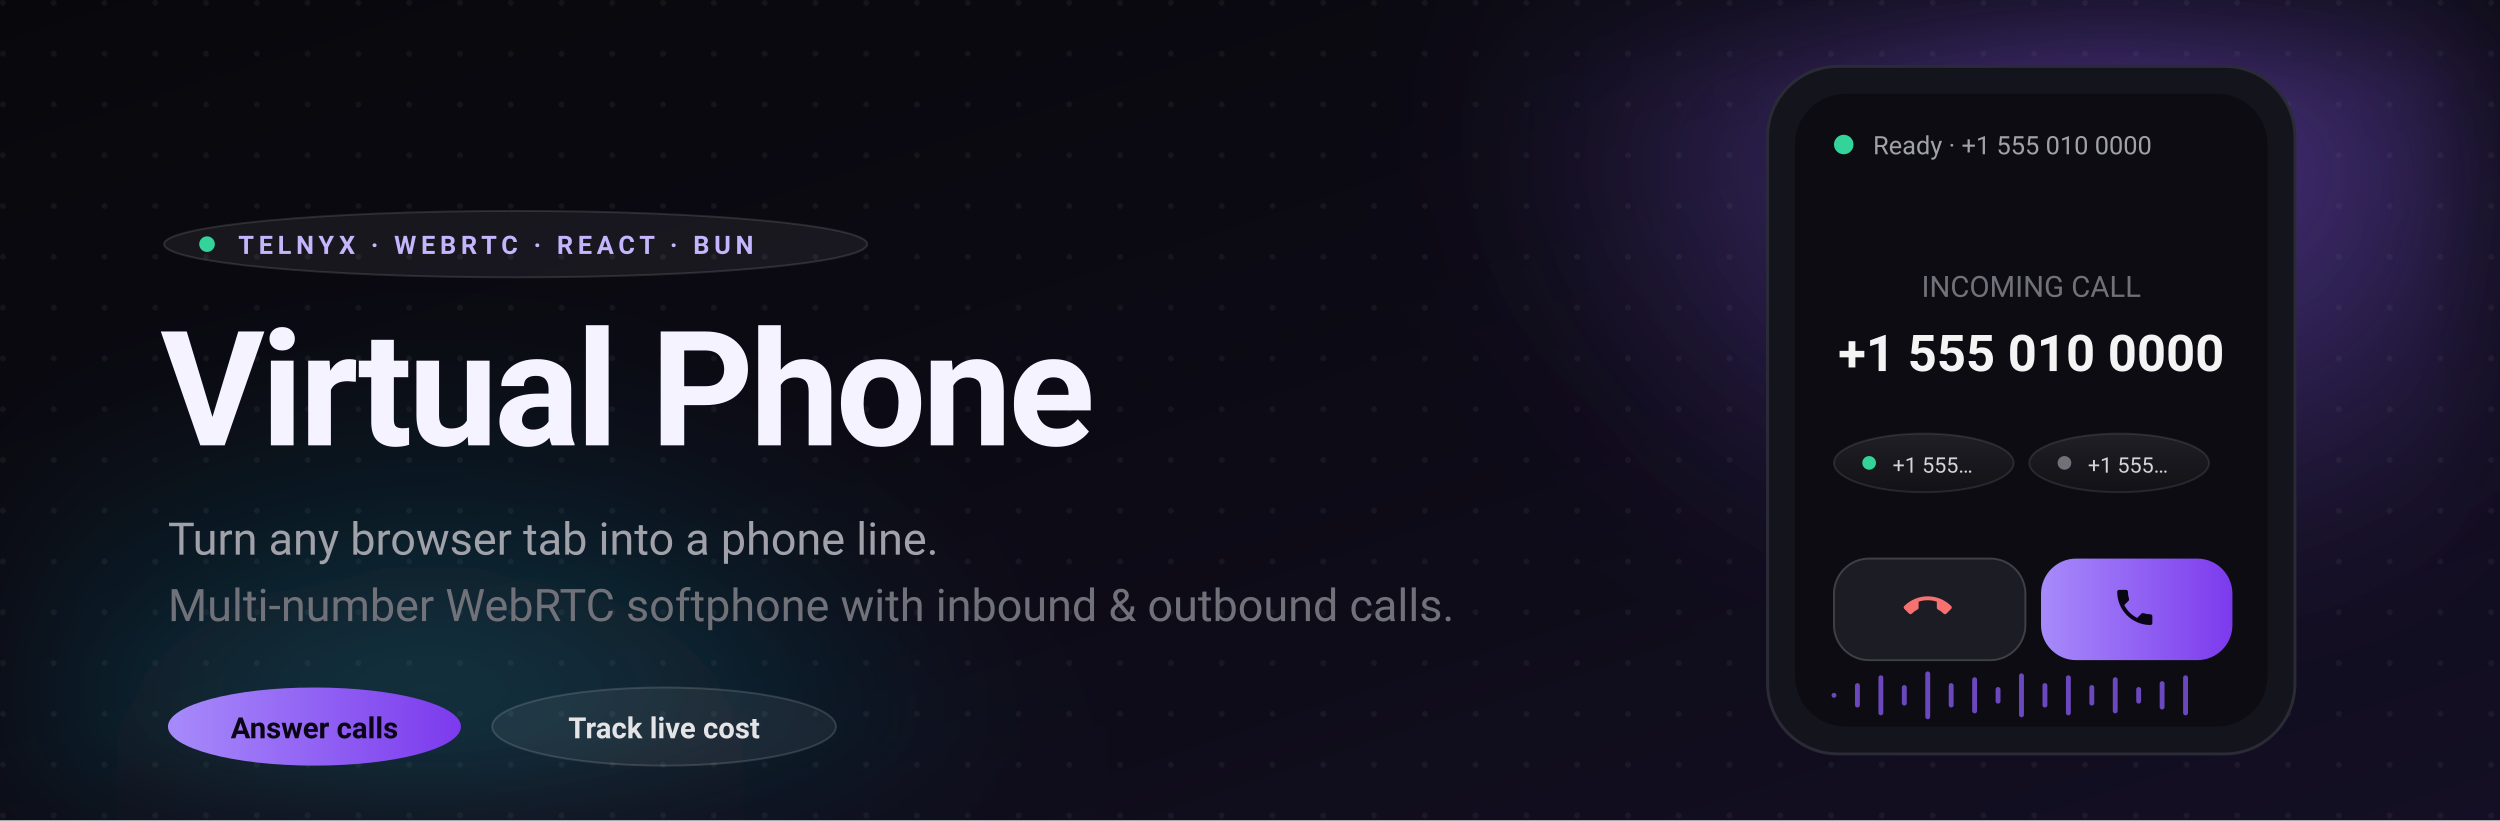
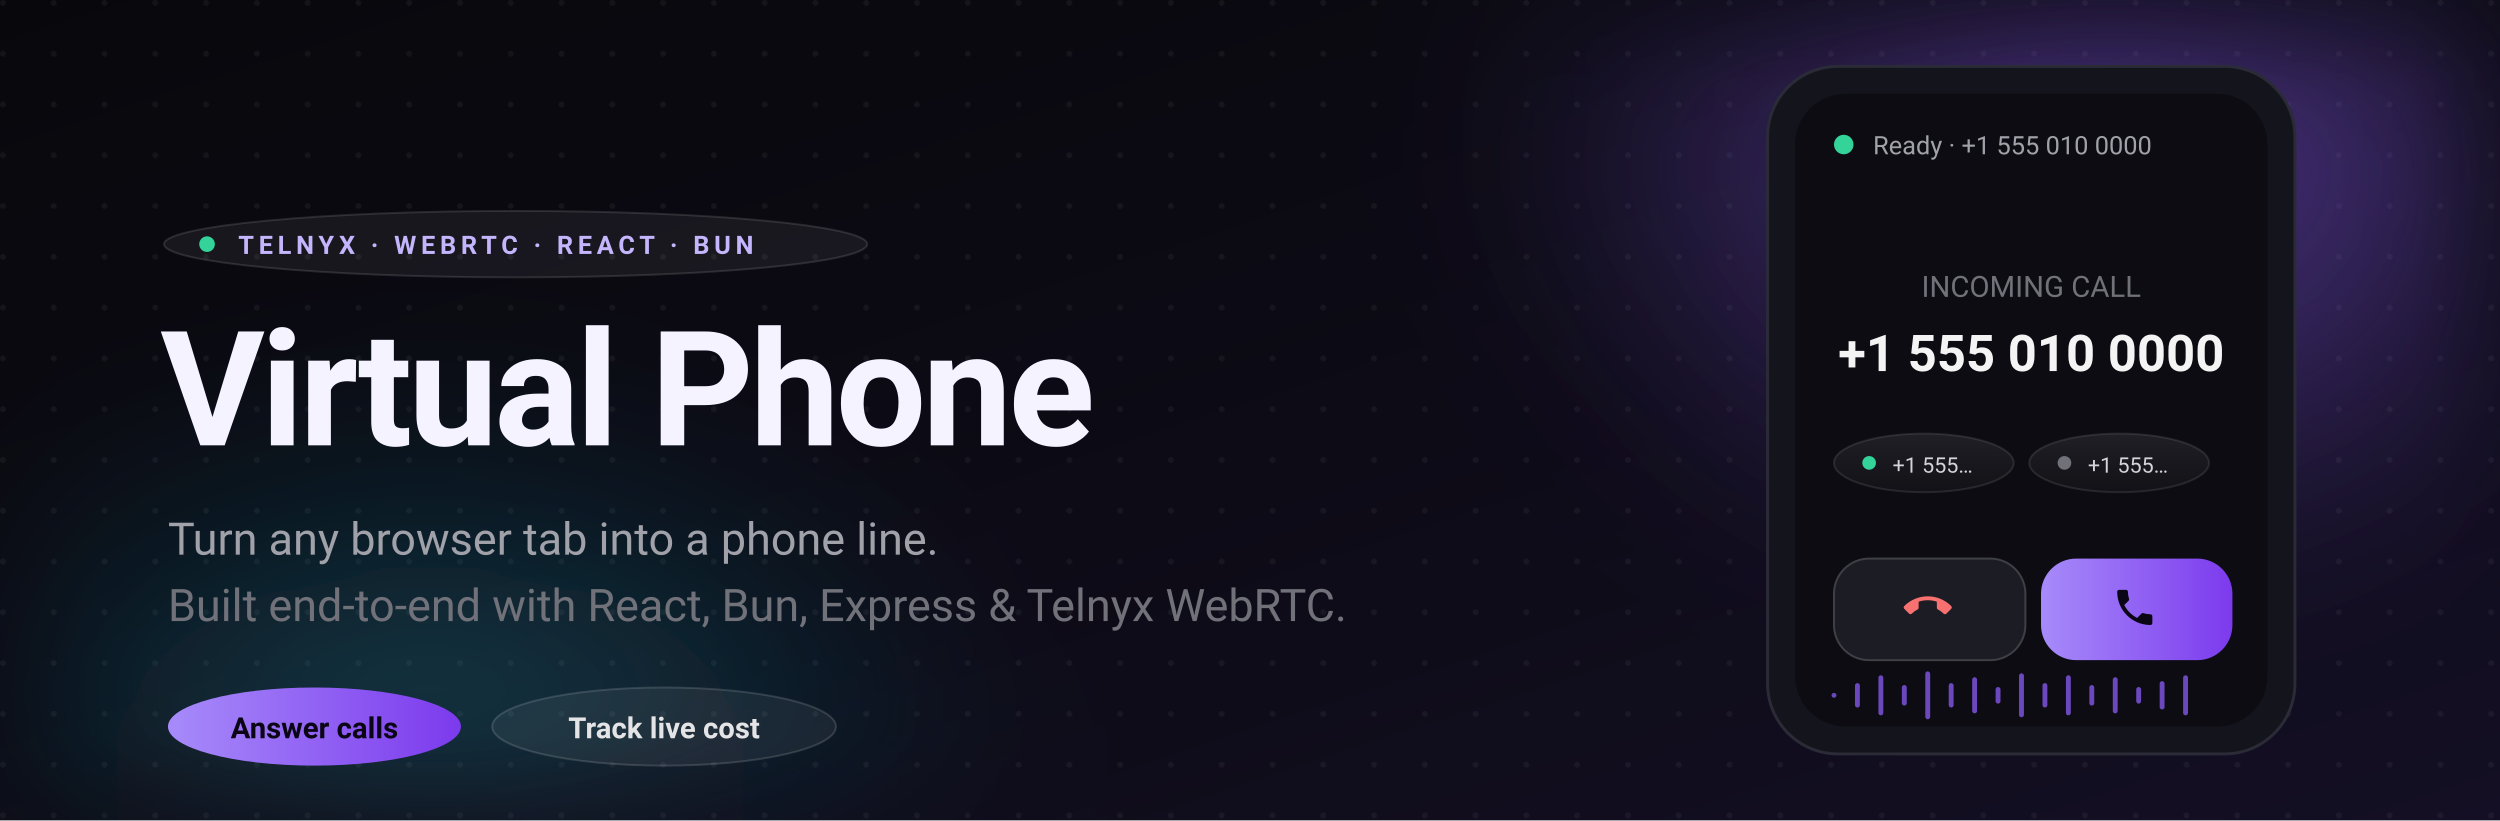
<svg xmlns="http://www.w3.org/2000/svg" width="1280" height="420" viewBox="0 0 1280 420" role="img" aria-label="Virtual Phone — a browser softphone on Telnyx">
  <defs>
    <linearGradient id="bg" x1="0" y1="0" x2="1" y2="1">
      <stop offset="0" stop-color="#08080c" />
      <stop offset="0.55" stop-color="#0d0b16" />
      <stop offset="1" stop-color="#140f24" />
    </linearGradient>
    <radialGradient id="glowA" cx="0.5" cy="0.5" r="0.5">
      <stop offset="0" stop-color="#8b5cf6" stop-opacity="0.55" />
      <stop offset="1" stop-color="#8b5cf6" stop-opacity="0" />
    </radialGradient>
    <radialGradient id="glowB" cx="0.5" cy="0.5" r="0.5">
      <stop offset="0" stop-color="#22d3ee" stop-opacity="0.28" />
      <stop offset="1" stop-color="#22d3ee" stop-opacity="0" />
    </radialGradient>
    <linearGradient id="accent" x1="0" y1="0" x2="1" y2="0">
      <stop offset="0" stop-color="#a78bfa" />
      <stop offset="1" stop-color="#7c3aed" />
    </linearGradient>
    <linearGradient id="chip" x1="0" y1="0" x2="0" y2="1">
      <stop offset="0" stop-color="#ffffff" stop-opacity="0.08" />
      <stop offset="1" stop-color="#ffffff" stop-opacity="0.02" />
    </linearGradient>
    <pattern id="dots" width="26" height="26" patternUnits="userSpaceOnUse">
      <circle cx="1.5" cy="1.5" r="1.5" fill="#ffffff" fill-opacity="0.05" />
    </pattern>
    <filter id="soft" x="-40%" y="-40%" width="180%" height="180%">
      <feGaussianBlur stdDeviation="46" />
    </filter>
  </defs>
  <rect width="1280" height="420" fill="url(#bg)" />
  <rect width="1280" height="420" fill="url(#dots)" />
  <ellipse cx="1080" cy="70" rx="320" ry="240" fill="url(#glowA)" filter="url(#soft)" />
  <ellipse cx="220" cy="400" rx="300" ry="200" fill="url(#glowB)" filter="url(#soft)" />
  <g font-family="-apple-system, 'Segoe UI', Roboto, Helvetica, Arial, sans-serif">
    <g transform="translate(84, 108)">
      <rect x="0" y="0" rx="999" width="360" height="34" fill="#ffffff" fill-opacity="0.06" stroke="#ffffff" stroke-opacity="0.12" />
      <circle cx="22" cy="17" r="4" fill="#34d399" />
      <text x="38" y="22" font-size="13" letter-spacing="2.4" fill="#c4b5fd" font-weight="600">TELNYX · WEBRTC · REACT · BUN</text>
    </g>
    <text x="82" y="228" font-size="82" font-weight="700" fill="#f5f3ff" letter-spacing="-2">Virtual Phone</text>
    <text x="86" y="284" font-size="23" fill="#a1a1aa">Turn any browser tab into a phone line.</text>
-     <text x="86" y="318" font-size="23" fill="#71717a">Multi-number WebRTC softphone with inbound &amp; outbound calls.</text>
+     <text x="86" y="318" font-size="23" fill="#71717a">Built end-to-end with React, Bun, Express &amp; Telnyx WebRTC.</text>
    <g transform="translate(86, 352)">
      <rect width="150" height="40" rx="999" fill="url(#accent)" />
      <text x="75" y="26" font-size="15" font-weight="600" fill="#0b0616" text-anchor="middle">Answer calls</text>
      <rect x="166" width="176" height="40" rx="999" fill="#ffffff" fill-opacity="0.06" stroke="#ffffff" stroke-opacity="0.14" />
      <text x="254" y="26" font-size="15" font-weight="600" fill="#e4e4e7" text-anchor="middle">Track live cost</text>
    </g>
  </g>
  <g transform="translate(905, 34)">
    <rect x="0" y="0" width="270" height="352" rx="36" fill="#14141c" stroke="#2b2b38" stroke-width="1.5" />
    <rect x="14" y="14" width="242" height="324" rx="26" fill="#0c0c12" />
    <g transform="translate(34, 40)">
      <circle cx="5" cy="0" r="5" fill="#34d399" />
      <text x="20" y="5" font-size="13" fill="#a1a1aa" font-family="-apple-system, 'Segoe UI', Roboto, sans-serif">Ready · +1 555 010 0000</text>
    </g>
    <text x="135" y="118" font-size="15" fill="#71717a" text-anchor="middle" font-family="-apple-system, 'Segoe UI', Roboto, sans-serif">INCOMING CALL</text>
    <text x="135" y="156" font-size="26" font-weight="700" fill="#f4f4f5" text-anchor="middle" font-family="-apple-system, 'Segoe UI', Roboto, sans-serif">+1 555 010 0000</text>
    <g font-family="-apple-system, 'Segoe UI', Roboto, sans-serif">
      <rect x="34" y="188" width="92" height="30" rx="999" fill="url(#chip)" stroke="#ffffff" stroke-opacity="0.1" />
      <circle cx="52" cy="203" r="3.5" fill="#34d399" />
      <text x="64" y="208" font-size="11" fill="#d4d4d8">+1 555…</text>
      <rect x="134" y="188" width="92" height="30" rx="999" fill="url(#chip)" stroke="#ffffff" stroke-opacity="0.1" />
      <circle cx="152" cy="203" r="3.5" fill="#71717a" />
      <text x="164" y="208" font-size="11" fill="#d4d4d8">+1 555…</text>
    </g>
    <g>
      <rect x="34" y="252" width="98" height="52" rx="18" fill="#1c1c24" stroke="#3f3f46" />
      <g transform="translate(70, 265) rotate(135 12 12)" fill="#f87171">
        <path d="M6.62 10.79c1.44 2.83 3.76 5.14 6.59 6.59l2.2-2.2c.27-.27.67-.36 1.02-.24 1.12.37 2.33.57 3.57.57.55 0 1 .45 1 1V20c0 .55-.45 1-1 1-9.39 0-17-7.61-17-17 0-.55.45-1 1-1h3.5c.55 0 1 .45 1 1 0 1.25.2 2.45.57 3.57.11.35.03.74-.25 1.02l-2.2 2.2z" />
      </g>
      <rect x="140" y="252" width="98" height="52" rx="18" fill="url(#accent)" />
      <g transform="translate(176, 265)" fill="#0b0616">
        <path d="M6.62 10.79c1.44 2.83 3.76 5.14 6.59 6.59l2.2-2.2c.27-.27.67-.36 1.02-.24 1.12.37 2.33.57 3.57.57.55 0 1 .45 1 1V20c0 .55-.45 1-1 1-9.39 0-17-7.61-17-17 0-.55.45-1 1-1h3.5c.55 0 1 .45 1 1 0 1.25.2 2.45.57 3.57.11.35.03.74-.25 1.02l-2.2 2.2z" />
      </g>
    </g>
    <g transform="translate(34, 316)" stroke="#8b5cf6" stroke-width="2.5" stroke-linecap="round" opacity="0.75">
      <line x1="0" y1="6" x2="0" y2="6" />
      <line x1="12" y1="1" x2="12" y2="11" />
      <line x1="24" y1="-3" x2="24" y2="15" />
      <line x1="36" y1="2" x2="36" y2="10" />
      <line x1="48" y1="-5" x2="48" y2="17" />
      <line x1="60" y1="1" x2="60" y2="11" />
      <line x1="72" y1="-2" x2="72" y2="14" />
      <line x1="84" y1="3" x2="84" y2="9" />
      <line x1="96" y1="-4" x2="96" y2="16" />
      <line x1="108" y1="1" x2="108" y2="11" />
      <line x1="120" y1="-3" x2="120" y2="15" />
      <line x1="132" y1="2" x2="132" y2="10" />
      <line x1="144" y1="-2" x2="144" y2="14" />
      <line x1="156" y1="3" x2="156" y2="9" />
      <line x1="168" y1="0" x2="168" y2="12" />
      <line x1="180" y1="-3" x2="180" y2="15" />
    </g>
  </g>
</svg>
